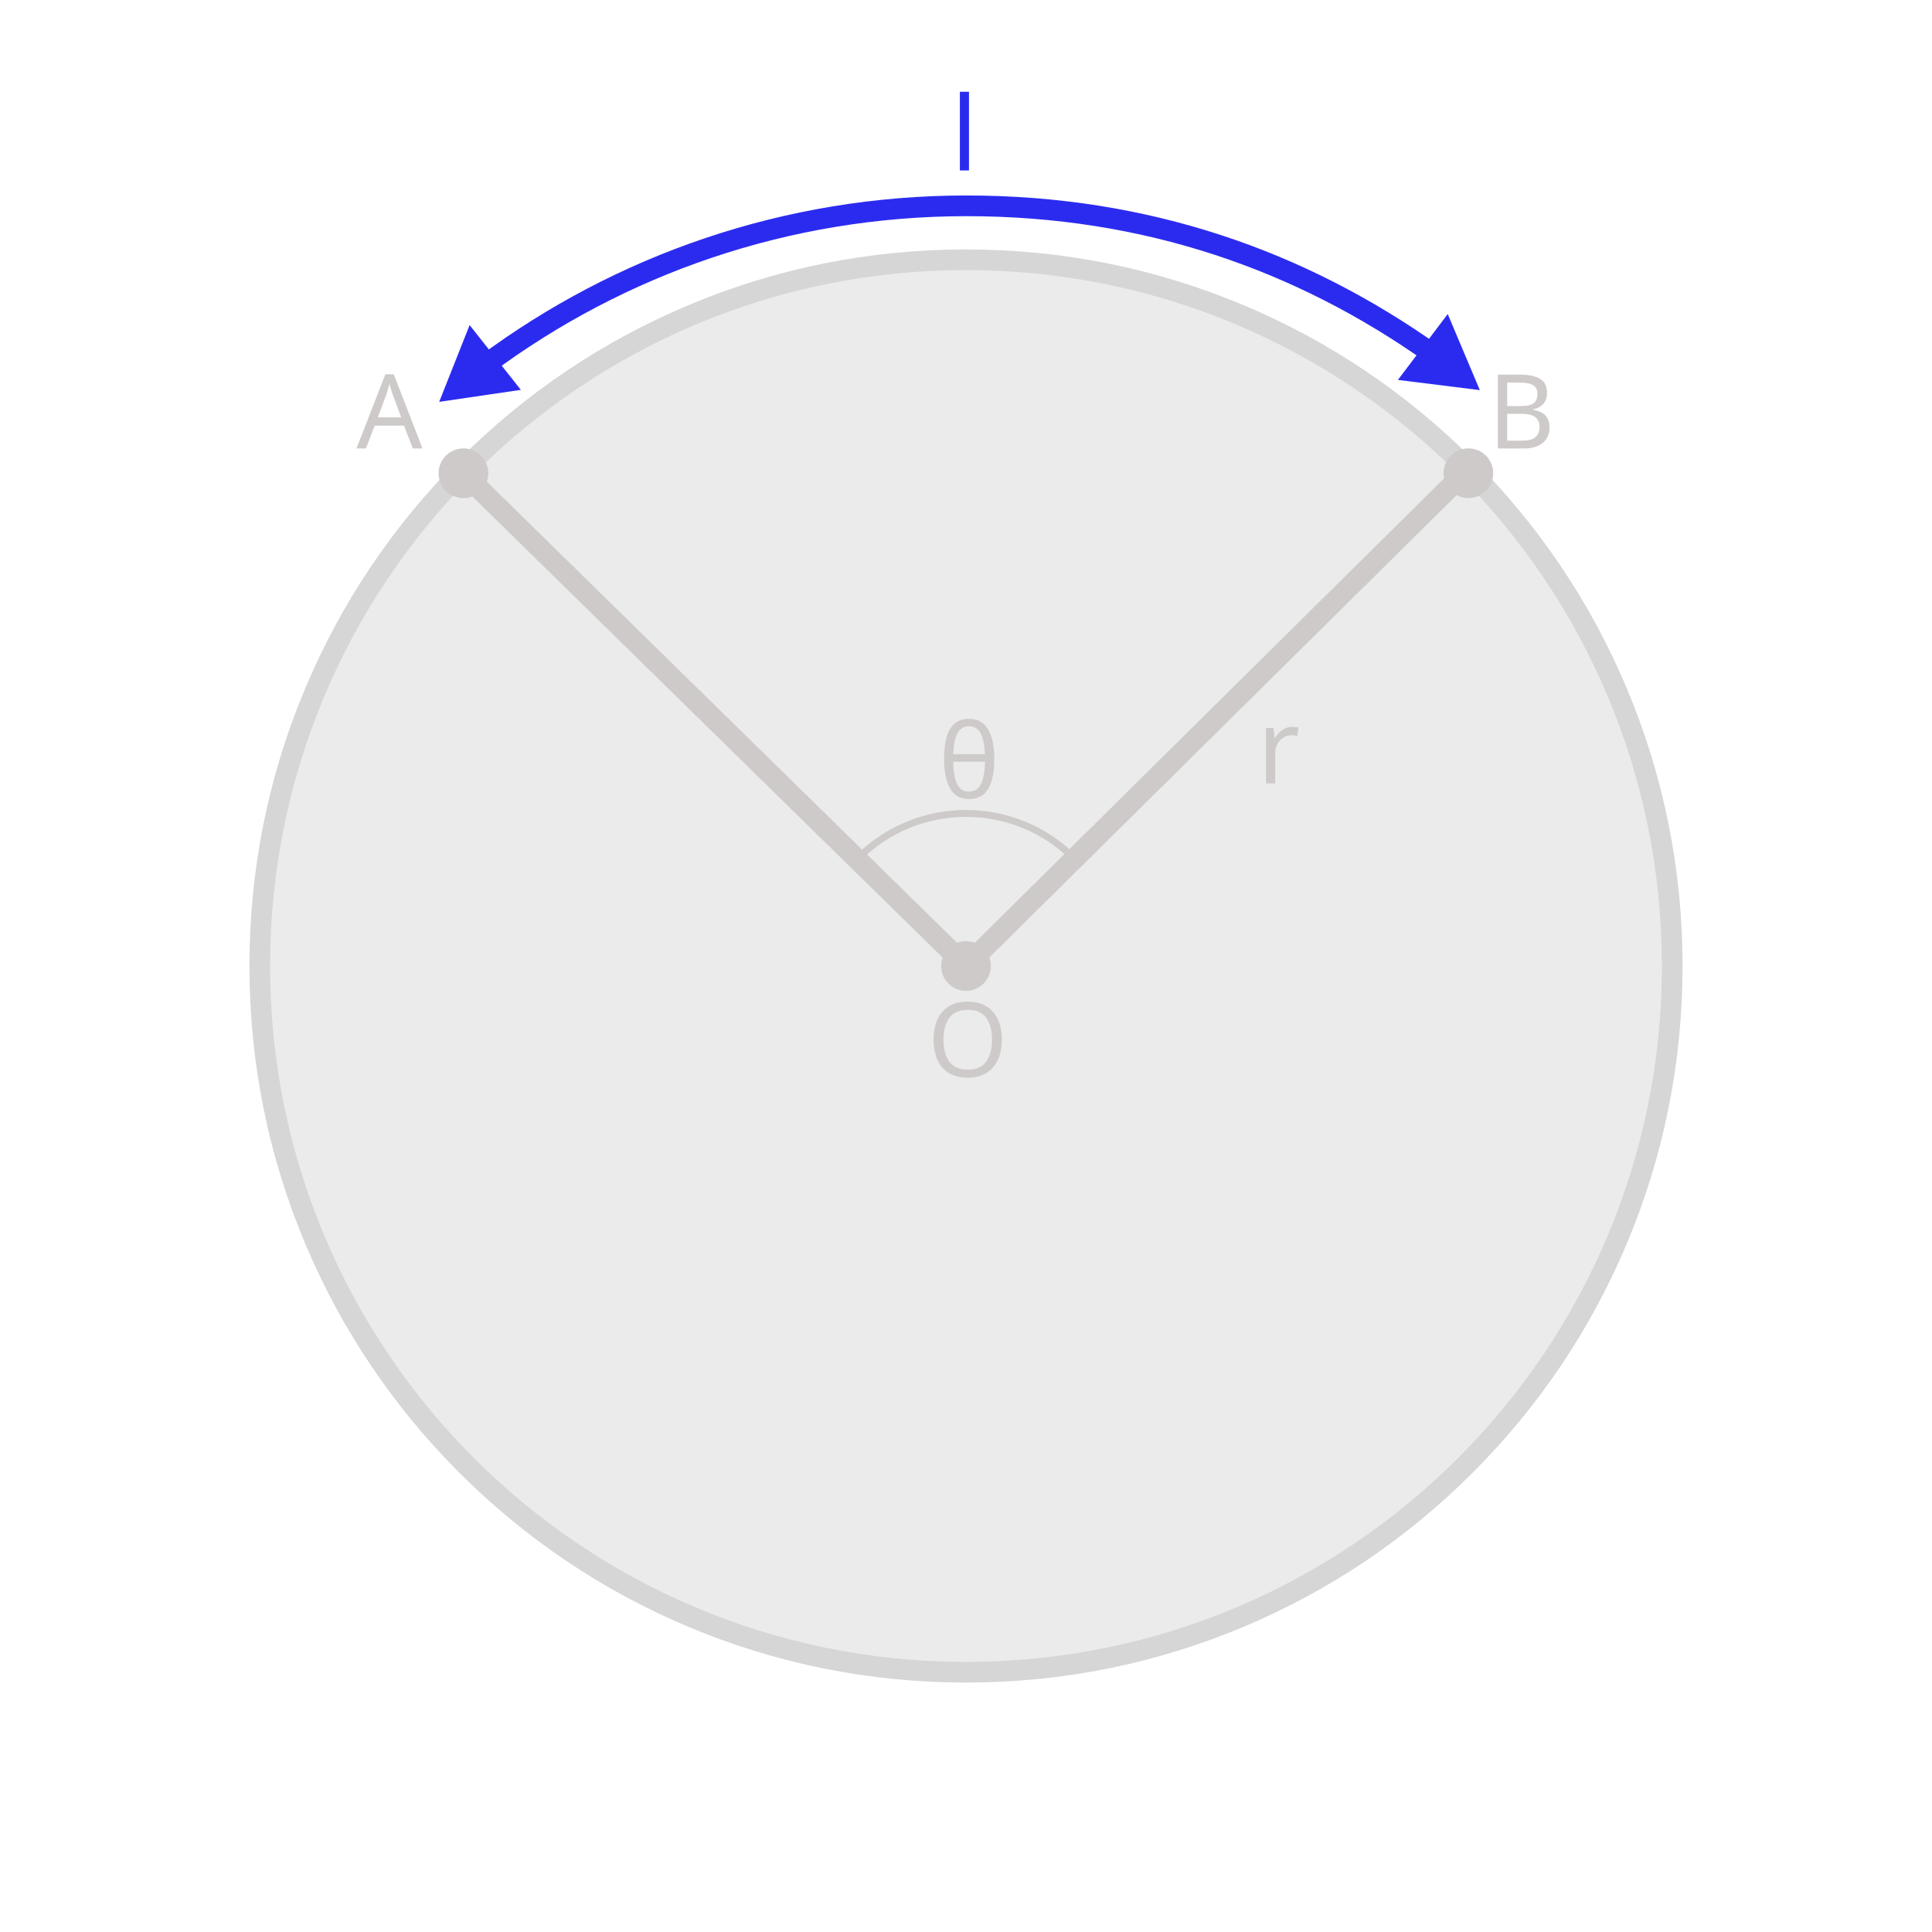
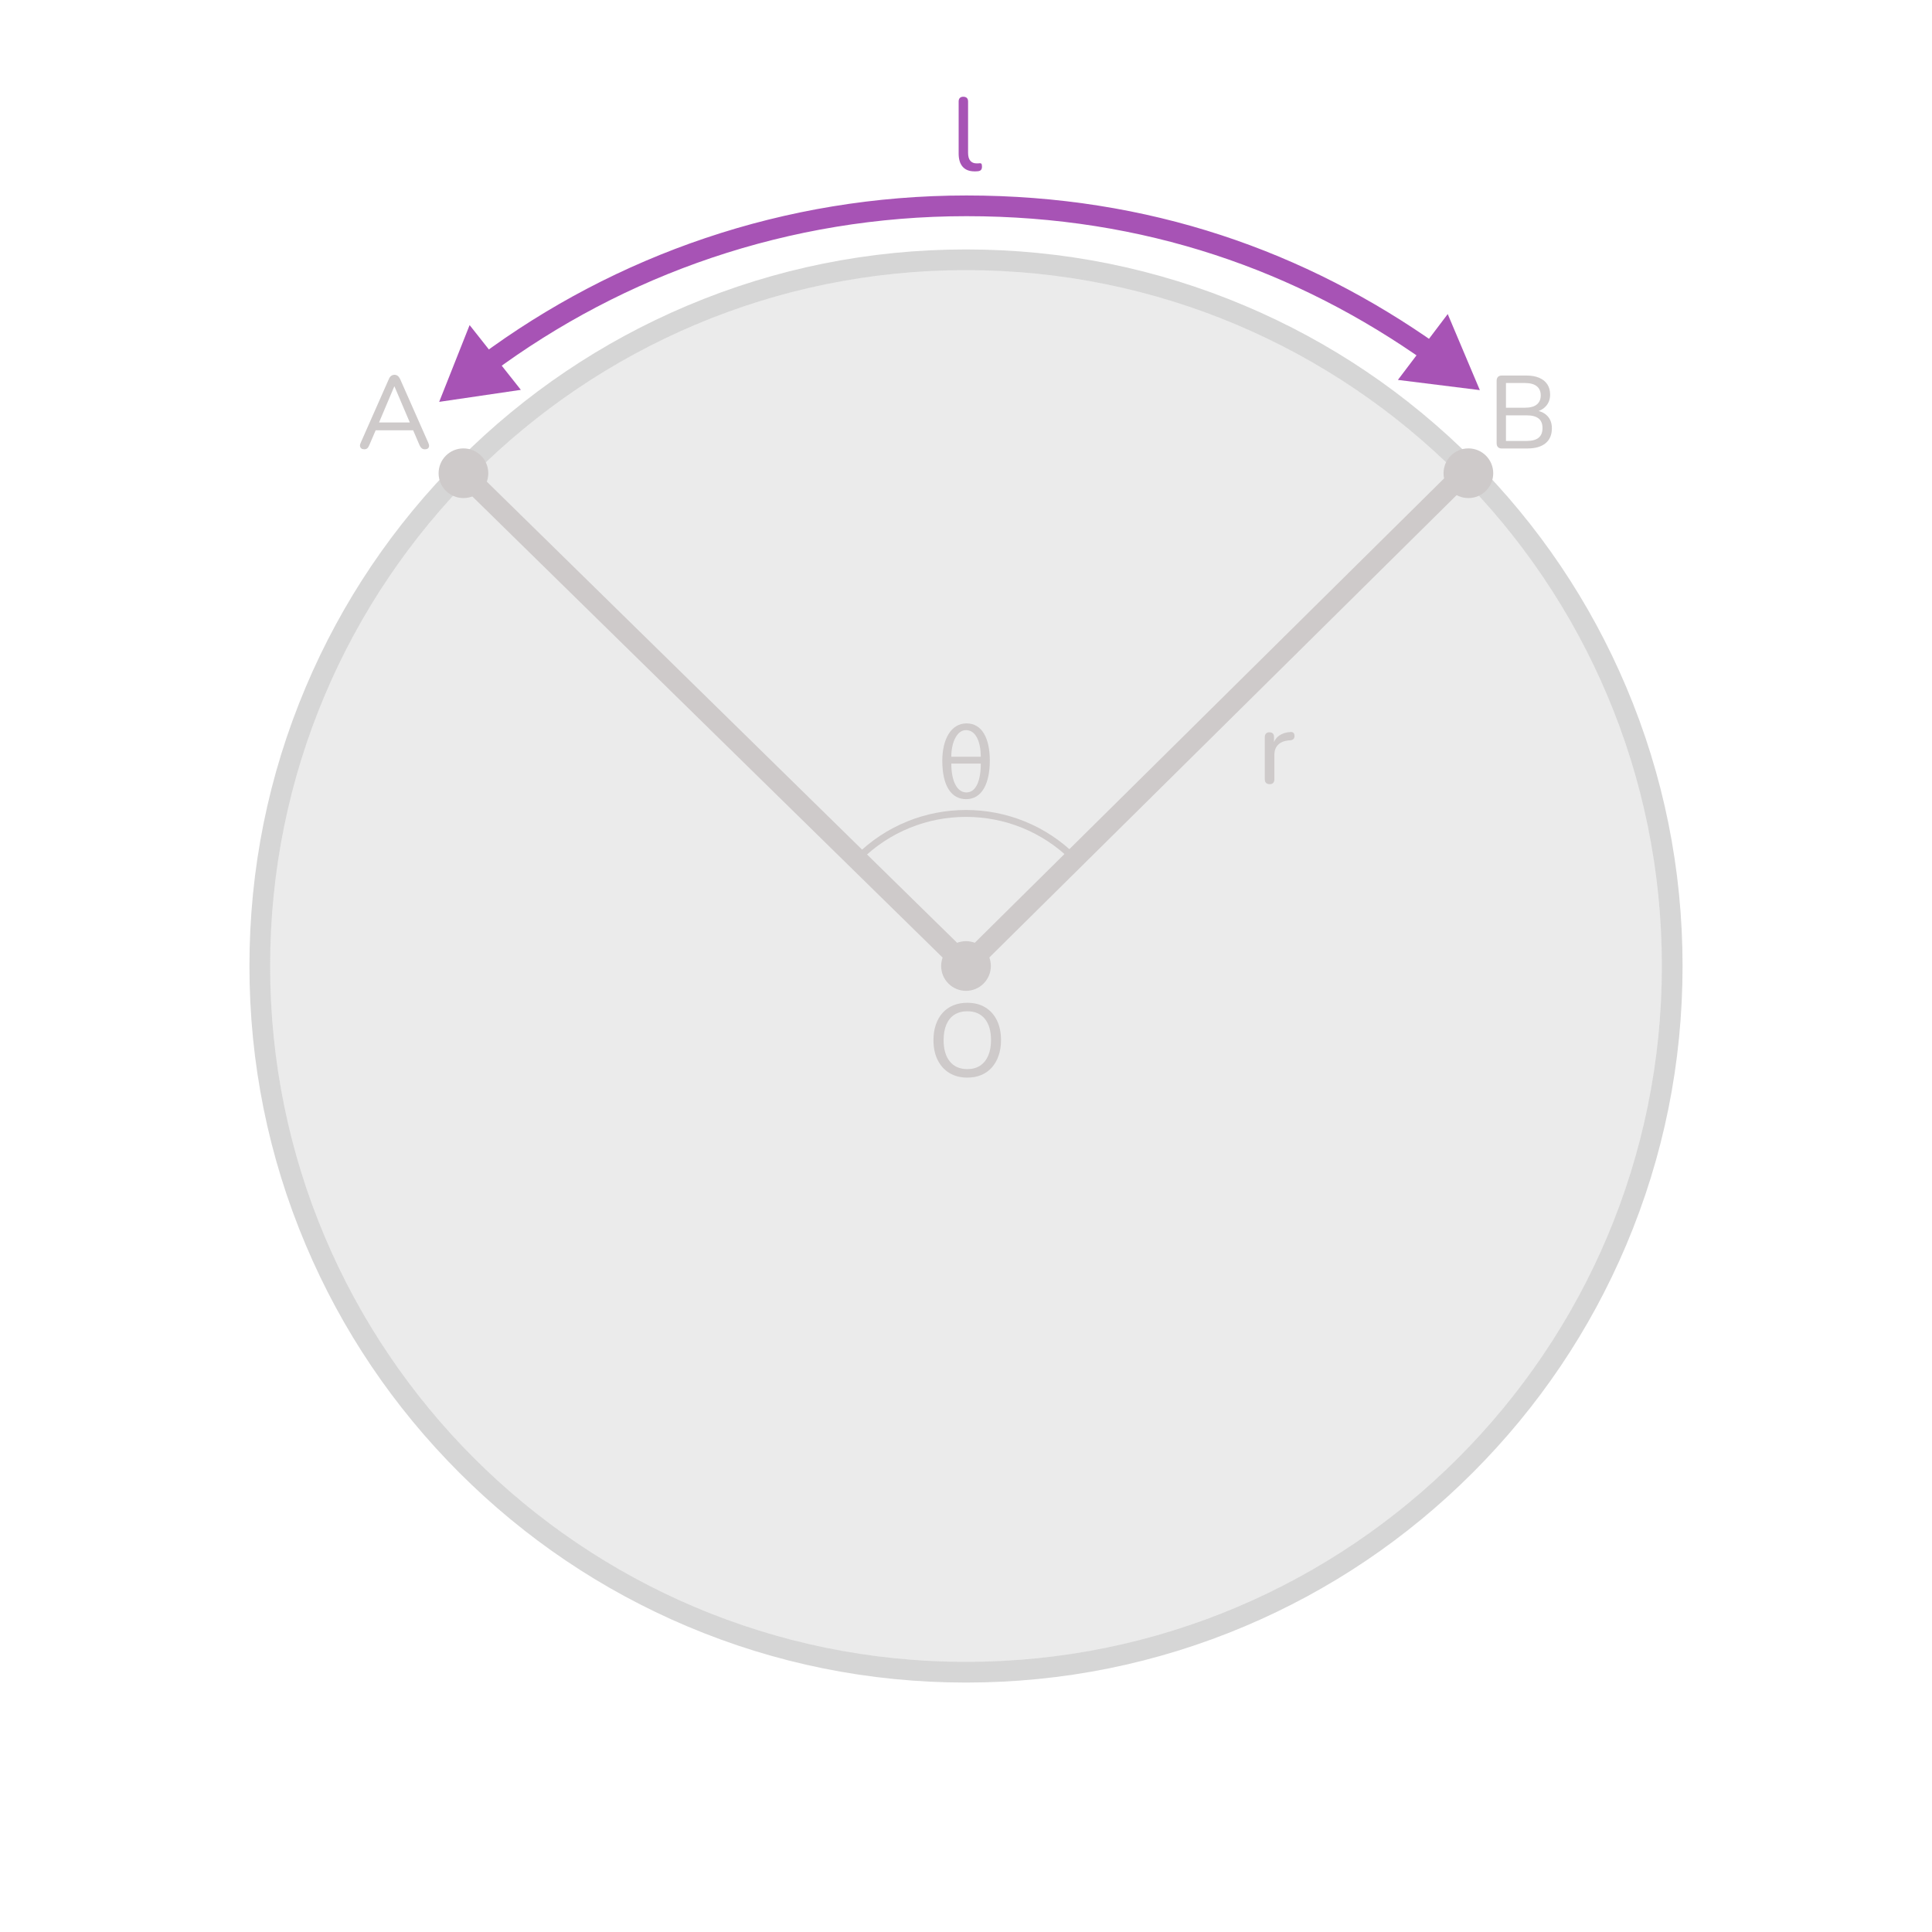
<svg xmlns="http://www.w3.org/2000/svg" id="design" width="560" height="560" viewBox="0 0 560 560">
  <defs>
    <style>
      .cls-1 {
-         opacity: .1;
+         fill: #a753b5;
      }

-       .cls-1, .cls-2 {
+       .cls-2 {
+         opacity: .2;
+       }
+ 
+       .cls-3, .cls-4 {
        fill: #333;
      }

-       .cls-3 {
-         stroke: #2b2bf0;
+       .cls-5 {
+         stroke: #a753b5;
      }

-       .cls-3, .cls-4 {
-         stroke-width: 6px;
-       }
- 
-       .cls-3, .cls-4, .cls-5 {
+       .cls-5, .cls-6, .cls-7 {
        fill: none;
        stroke-linecap: round;
        stroke-miterlimit: 10;
      }

-       .cls-4, .cls-5 {
+       .cls-5, .cls-7 {
+         stroke-width: 6px;
+       }
+ 
+       .cls-8 {
+         fill: #cecaca;
+       }
+ 
+       .cls-6 {
+         stroke-width: 2px;
+       }
+ 
+       .cls-6, .cls-7 {
        stroke: #cecaca;
      }

-       .cls-6 {
-         letter-spacing: -.03em;
-       }
- 
-       .cls-6, .cls-7 {
-         fill: #2b2bf0;
-       }
- 
-       .cls-6, .cls-8, .cls-9, .cls-10, .cls-11 {
-         font-size: 30px;
-       }
- 
-       .cls-6, .cls-8, .cls-10, .cls-11 {
-         font-family: Nunito, sans-serif;
-         font-weight: 500;
-       }
- 
-       .cls-12, .cls-8, .cls-9, .cls-10, .cls-11 {
-         fill: #cecaca;
-       }
- 
-       .cls-9 {
-         font-family: MyriadPro-Regular, 'Myriad Pro';
-       }
- 
-       .cls-5 {
-         stroke-width: 2px;
-       }
- 
-       .cls-10 {
-         letter-spacing: -.02em;
-       }
- 
-       .cls-13 {
-         opacity: .2;
-       }
- 
-       .cls-11 {
-         letter-spacing: -.03em;
+       .cls-4 {
+         opacity: .1;
      }
    </style>
  </defs>
  <g>
-     <circle class="cls-1" cx="280" cy="280" r="201.7" />
+     <circle class="cls-4" cx="280" cy="280" r="201.7" />
    <g>
-       <g class="cls-13">
-         <path class="cls-2" d="M280,78.3c111.4,0,201.7,90.31,201.7,201.7s-90.3,201.7-201.7,201.7-201.7-90.31-201.7-201.7S168.6,78.3,280,78.3m0-6c-28.04,0-55.24,5.49-80.85,16.32-24.73,10.46-46.95,25.44-66.02,44.51-19.07,19.07-34.05,41.29-44.51,66.02-10.83,25.61-16.32,52.81-16.32,80.85s5.49,55.24,16.32,80.85c10.46,24.73,25.44,46.95,44.51,66.02,19.07,19.07,41.29,34.05,66.02,44.51,25.61,10.83,52.81,16.32,80.85,16.32s55.24-5.49,80.85-16.32c24.73-10.46,46.95-25.44,66.02-44.51s34.05-41.29,44.51-66.02c10.83-25.61,16.32-52.81,16.32-80.85s-5.49-55.24-16.32-80.85c-10.46-24.73-25.44-46.95-44.51-66.02s-41.28-34.05-66.02-44.51c-25.61-10.83-52.81-16.32-80.85-16.32h0Z" />
+       <g class="cls-2">
+         <path class="cls-3" d="M280,78.3c111.4,0,201.7,90.31,201.7,201.7s-90.3,201.7-201.7,201.7-201.7-90.31-201.7-201.7S168.6,78.3,280,78.3m0-6c-28.04,0-55.24,5.49-80.85,16.32-24.73,10.46-46.95,25.44-66.02,44.51-19.07,19.07-34.05,41.29-44.51,66.02-10.83,25.61-16.32,52.81-16.32,80.85s5.49,55.24,16.32,80.85c10.46,24.73,25.44,46.95,44.51,66.02,19.07,19.07,41.29,34.05,66.02,44.51,25.61,10.83,52.81,16.32,80.85,16.32s55.24-5.49,80.85-16.32c24.73-10.46,46.95-25.44,66.02-44.51s34.05-41.29,44.51-66.02c10.83-25.61,16.32-52.81,16.32-80.85s-5.49-55.24-16.32-80.85c-10.46-24.73-25.44-46.95-44.51-66.02s-41.28-34.05-66.02-44.51c-25.61-10.83-52.81-16.32-80.85-16.32h0Z" />
      </g>
-       <text class="cls-11" transform="translate(103.33 130)">
-         <tspan x="0" y="0">A</tspan>
-       </text>
-       <text class="cls-8" transform="translate(431.26 130)">
-         <tspan x="0" y="0">B</tspan>
-       </text>
+       <path class="cls-8" d="M105.58,130.22c-.36,0-.65-.08-.85-.24s-.33-.38-.38-.66c-.04-.28,.02-.59,.18-.93l8.19-18.54c.18-.42,.41-.72,.69-.92,.28-.19,.59-.29,.93-.29s.65,.1,.92,.29c.27,.19,.5,.5,.71,.92l8.19,18.54c.16,.34,.23,.66,.2,.95-.03,.29-.15,.51-.35,.66-.2,.15-.48,.23-.84,.23-.4,0-.72-.11-.96-.32-.24-.21-.45-.51-.63-.92l-2.13-4.98,1.29,.72h-12.84l1.29-.72-2.13,4.98c-.18,.44-.38,.76-.6,.95-.22,.19-.51,.29-.87,.29Zm8.7-18.21l-4.68,11.07-.72-.63h10.86l-.69,.63-4.71-11.07h-.06Z" />
+       <path class="cls-8" d="M435.31,130c-.48,0-.85-.13-1.11-.39-.26-.26-.39-.63-.39-1.11v-18.15c0-.48,.13-.85,.39-1.11,.26-.26,.63-.39,1.11-.39h7.11c1.46,0,2.7,.22,3.73,.66,1.03,.44,1.81,1.07,2.35,1.89s.81,1.81,.81,2.97c0,1.3-.38,2.39-1.14,3.27-.76,.88-1.8,1.47-3.12,1.77v-.45c1.48,.18,2.65,.73,3.5,1.64s1.27,2.09,1.27,3.55c0,1.88-.61,3.33-1.84,4.33s-2.97,1.51-5.21,1.51h-7.47Zm1.2-11.82h5.49c1.52,0,2.66-.3,3.43-.92s1.16-1.5,1.16-2.66-.39-2.04-1.16-2.66c-.77-.61-1.92-.92-3.43-.92h-5.49v7.14Zm0,9.63h5.97c1.56,0,2.72-.3,3.48-.92,.76-.61,1.14-1.54,1.14-2.81s-.38-2.19-1.14-2.79c-.76-.6-1.92-.9-3.48-.9h-5.97v7.41Z" />
    </g>
  </g>
-   <polyline class="cls-4" points="425.62 135.92 280 280 134.33 137.17" />
-   <path class="cls-5" d="M248.73,248.73c17.27-17.27,45.27-17.27,62.54,0" />
-   <text class="cls-8" transform="translate(268.79 312.08)">
-     <tspan x="0" y="0">O</tspan>
-   </text>
-   <text class="cls-10" transform="translate(364.42 227.08)">
-     <tspan x="0" y="0">r</tspan>
-   </text>
-   <circle class="cls-12" cx="280" cy="280" r="7.2" />
-   <circle class="cls-12" cx="134.33" cy="137.17" r="7.2" />
-   <circle class="cls-12" cx="425.62" cy="137.17" r="7.2" />
+   <polyline class="cls-7" points="425.62 135.92 280 280 134.33 137.17" />
+   <path class="cls-6" d="M248.73,248.73c17.27-17.27,45.27-17.27,62.54,0" />
+   <path class="cls-8" d="M280.38,312.35c-2,0-3.73-.45-5.19-1.33-1.46-.89-2.6-2.15-3.41-3.78s-1.21-3.54-1.21-5.75c0-1.66,.23-3.15,.69-4.49,.46-1.33,1.11-2.47,1.96-3.42,.85-.95,1.88-1.67,3.09-2.17,1.21-.5,2.56-.75,4.06-.75,2,0,3.73,.44,5.19,1.32,1.46,.88,2.59,2.13,3.39,3.75,.8,1.62,1.2,3.53,1.2,5.73,0,1.66-.23,3.16-.69,4.5-.46,1.34-1.12,2.49-1.96,3.45-.85,.96-1.88,1.69-3.08,2.19-1.2,.5-2.55,.75-4.05,.75Zm0-2.46c1.44,0,2.67-.33,3.69-.99s1.8-1.62,2.35-2.88c.55-1.26,.83-2.77,.83-4.53,0-2.66-.6-4.72-1.79-6.18-1.19-1.46-2.89-2.19-5.08-2.19-1.44,0-2.68,.33-3.71,.98-1.03,.65-1.81,1.6-2.35,2.85s-.81,2.77-.81,4.54c0,2.64,.6,4.7,1.8,6.18,1.2,1.48,2.89,2.22,5.07,2.22Z" />
+   <path class="cls-8" d="M368.02,227.29c-.46,0-.81-.12-1.05-.36-.24-.24-.36-.59-.36-1.05v-12.24c0-.46,.12-.8,.36-1.04,.24-.23,.57-.34,.99-.34s.74,.12,.98,.34c.23,.23,.34,.58,.34,1.04v2.31h-.3c.32-1.2,.92-2.11,1.8-2.73,.88-.62,1.99-.97,3.33-1.05,.32-.02,.58,.06,.78,.22,.2,.17,.31,.46,.33,.86,.02,.38-.07,.69-.27,.92s-.51,.37-.93,.41l-.54,.03c-1.32,.14-2.34,.57-3.04,1.29-.71,.72-1.06,1.71-1.06,2.97v7.02c0,.46-.12,.81-.35,1.05-.23,.24-.57,.36-1,.36Z" />
+   <circle class="cls-8" cx="280" cy="280" r="7.2" />
+   <circle class="cls-8" cx="134.33" cy="137.17" r="7.2" />
+   <circle class="cls-8" cx="425.62" cy="137.17" r="7.2" />
  <g>
-     <path class="cls-3" d="M140.74,105.71c38.93-28.93,87.17-46.05,139.4-46.05s96.96,15.9,135.13,42.95" />
-     <polygon class="cls-7" points="150.97 113 127.3 116.48 136.12 94.23 150.97 113" />
-     <polygon class="cls-7" points="405.19 110.12 428.94 113.08 419.63 91.03 405.19 110.12" />
+     <path class="cls-5" d="M140.74,105.71c38.93-28.93,87.17-46.05,139.4-46.05s96.96,15.9,135.13,42.95" />
+     <polygon class="cls-1" points="150.97 113 127.3 116.48 136.12 94.23 150.97 113" />
+     <polygon class="cls-1" points="405.19 110.12 428.94 113.08 419.63 91.03 405.19 110.12" />
  </g>
-   <text class="cls-6" transform="translate(275.68 49.4)">
-     <tspan x="0" y="0">l</tspan>
-   </text>
-   <text class="cls-9" transform="translate(271.99 231.31)">
-     <tspan x="0" y="0">θ</tspan>
-   </text>
+   <path class="cls-1" d="M282.46,49.67c-1.5,0-2.64-.45-3.42-1.33-.78-.89-1.17-2.18-1.17-3.86v-15.06c0-.46,.12-.8,.36-1.04,.24-.23,.57-.34,.99-.34s.78,.12,1.02,.34c.24,.23,.36,.58,.36,1.04v14.85c0,1.04,.21,1.82,.65,2.33,.43,.51,1.04,.76,1.85,.76,.18,0,.34,0,.48-.01,.14,0,.28-.03,.42-.04,.22-.02,.38,.04,.48,.18,.1,.14,.15,.42,.15,.84,0,.38-.09,.68-.25,.89-.17,.21-.45,.34-.83,.4-.18,.02-.36,.04-.54,.04-.18,0-.36,.02-.54,.02Z" />
+   <path class="cls-8" d="M273.13,220.48c0-6.12,2.49-10.8,7.02-10.8s6.75,4.35,6.75,10.8-2.19,11.16-6.84,11.16c-4.29,0-6.93-3.75-6.93-11.16Zm11.16-1.14c-.03-4.26-1.38-7.71-4.29-7.71-2.67,0-4.26,3.63-4.26,7.71h8.55Zm-8.55,1.98c0,5.34,1.8,8.37,4.38,8.37,2.82,0,4.17-3.48,4.17-8.37h-8.55Z" />
</svg>
